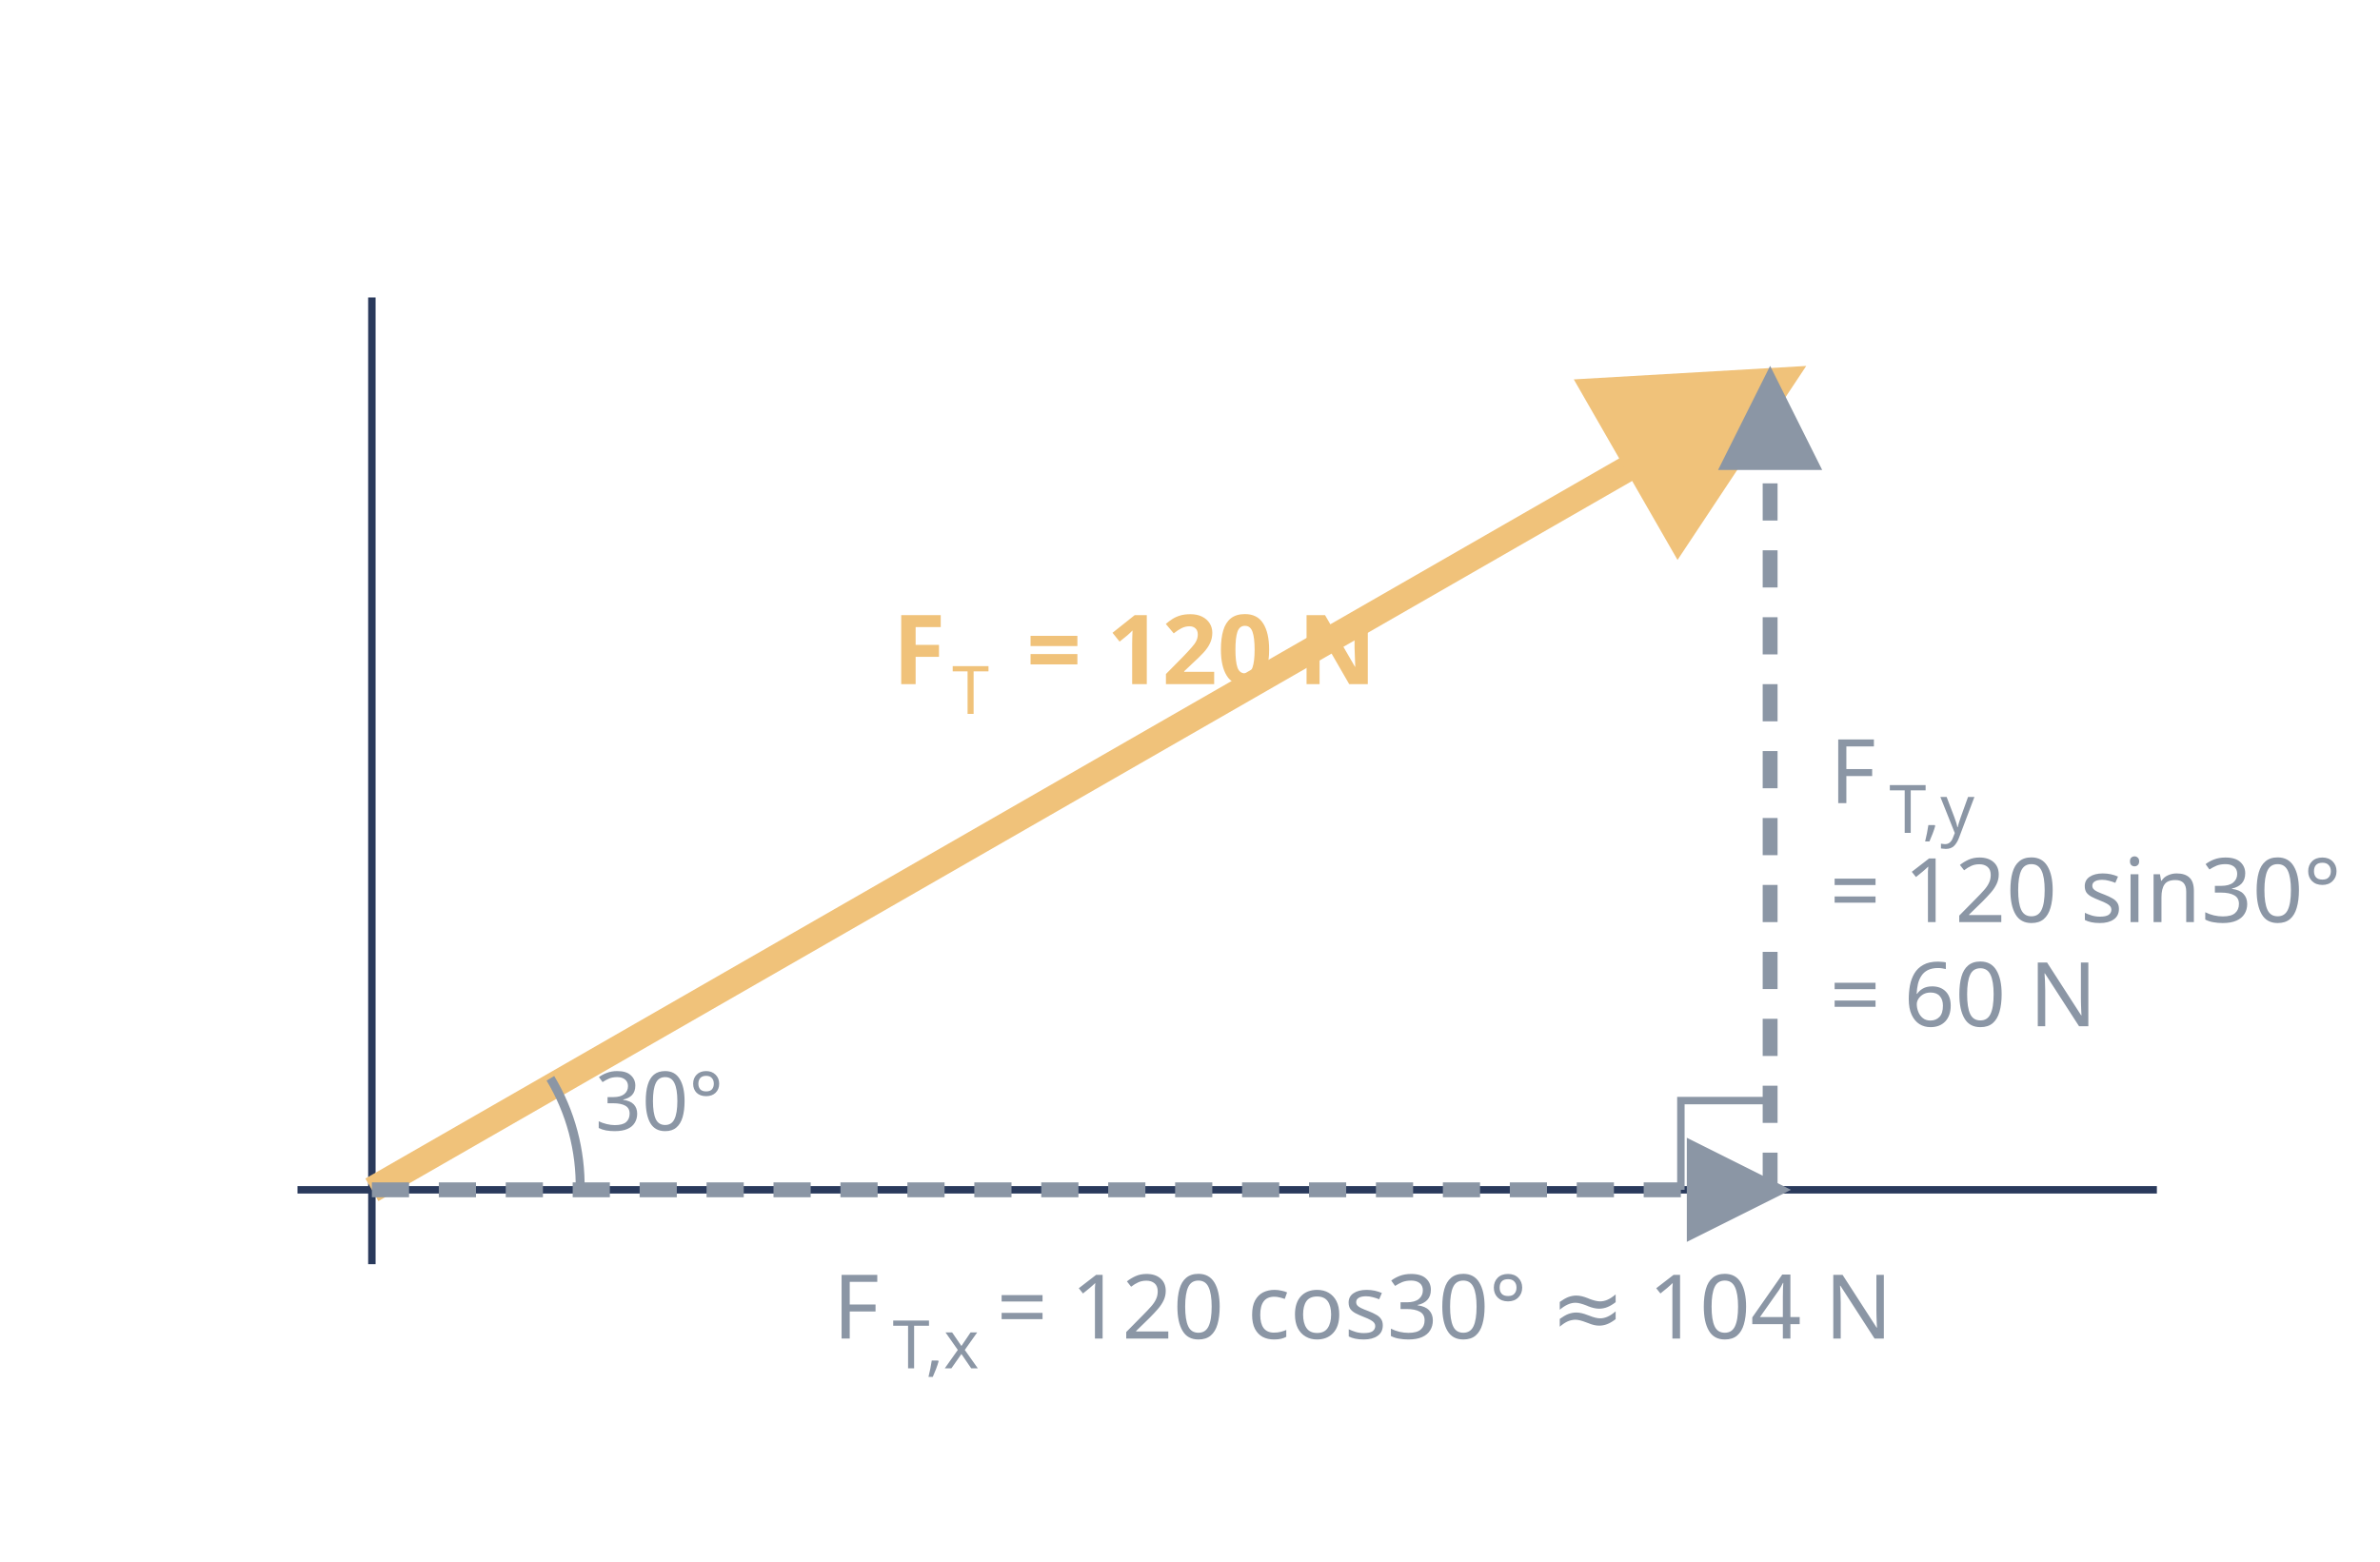
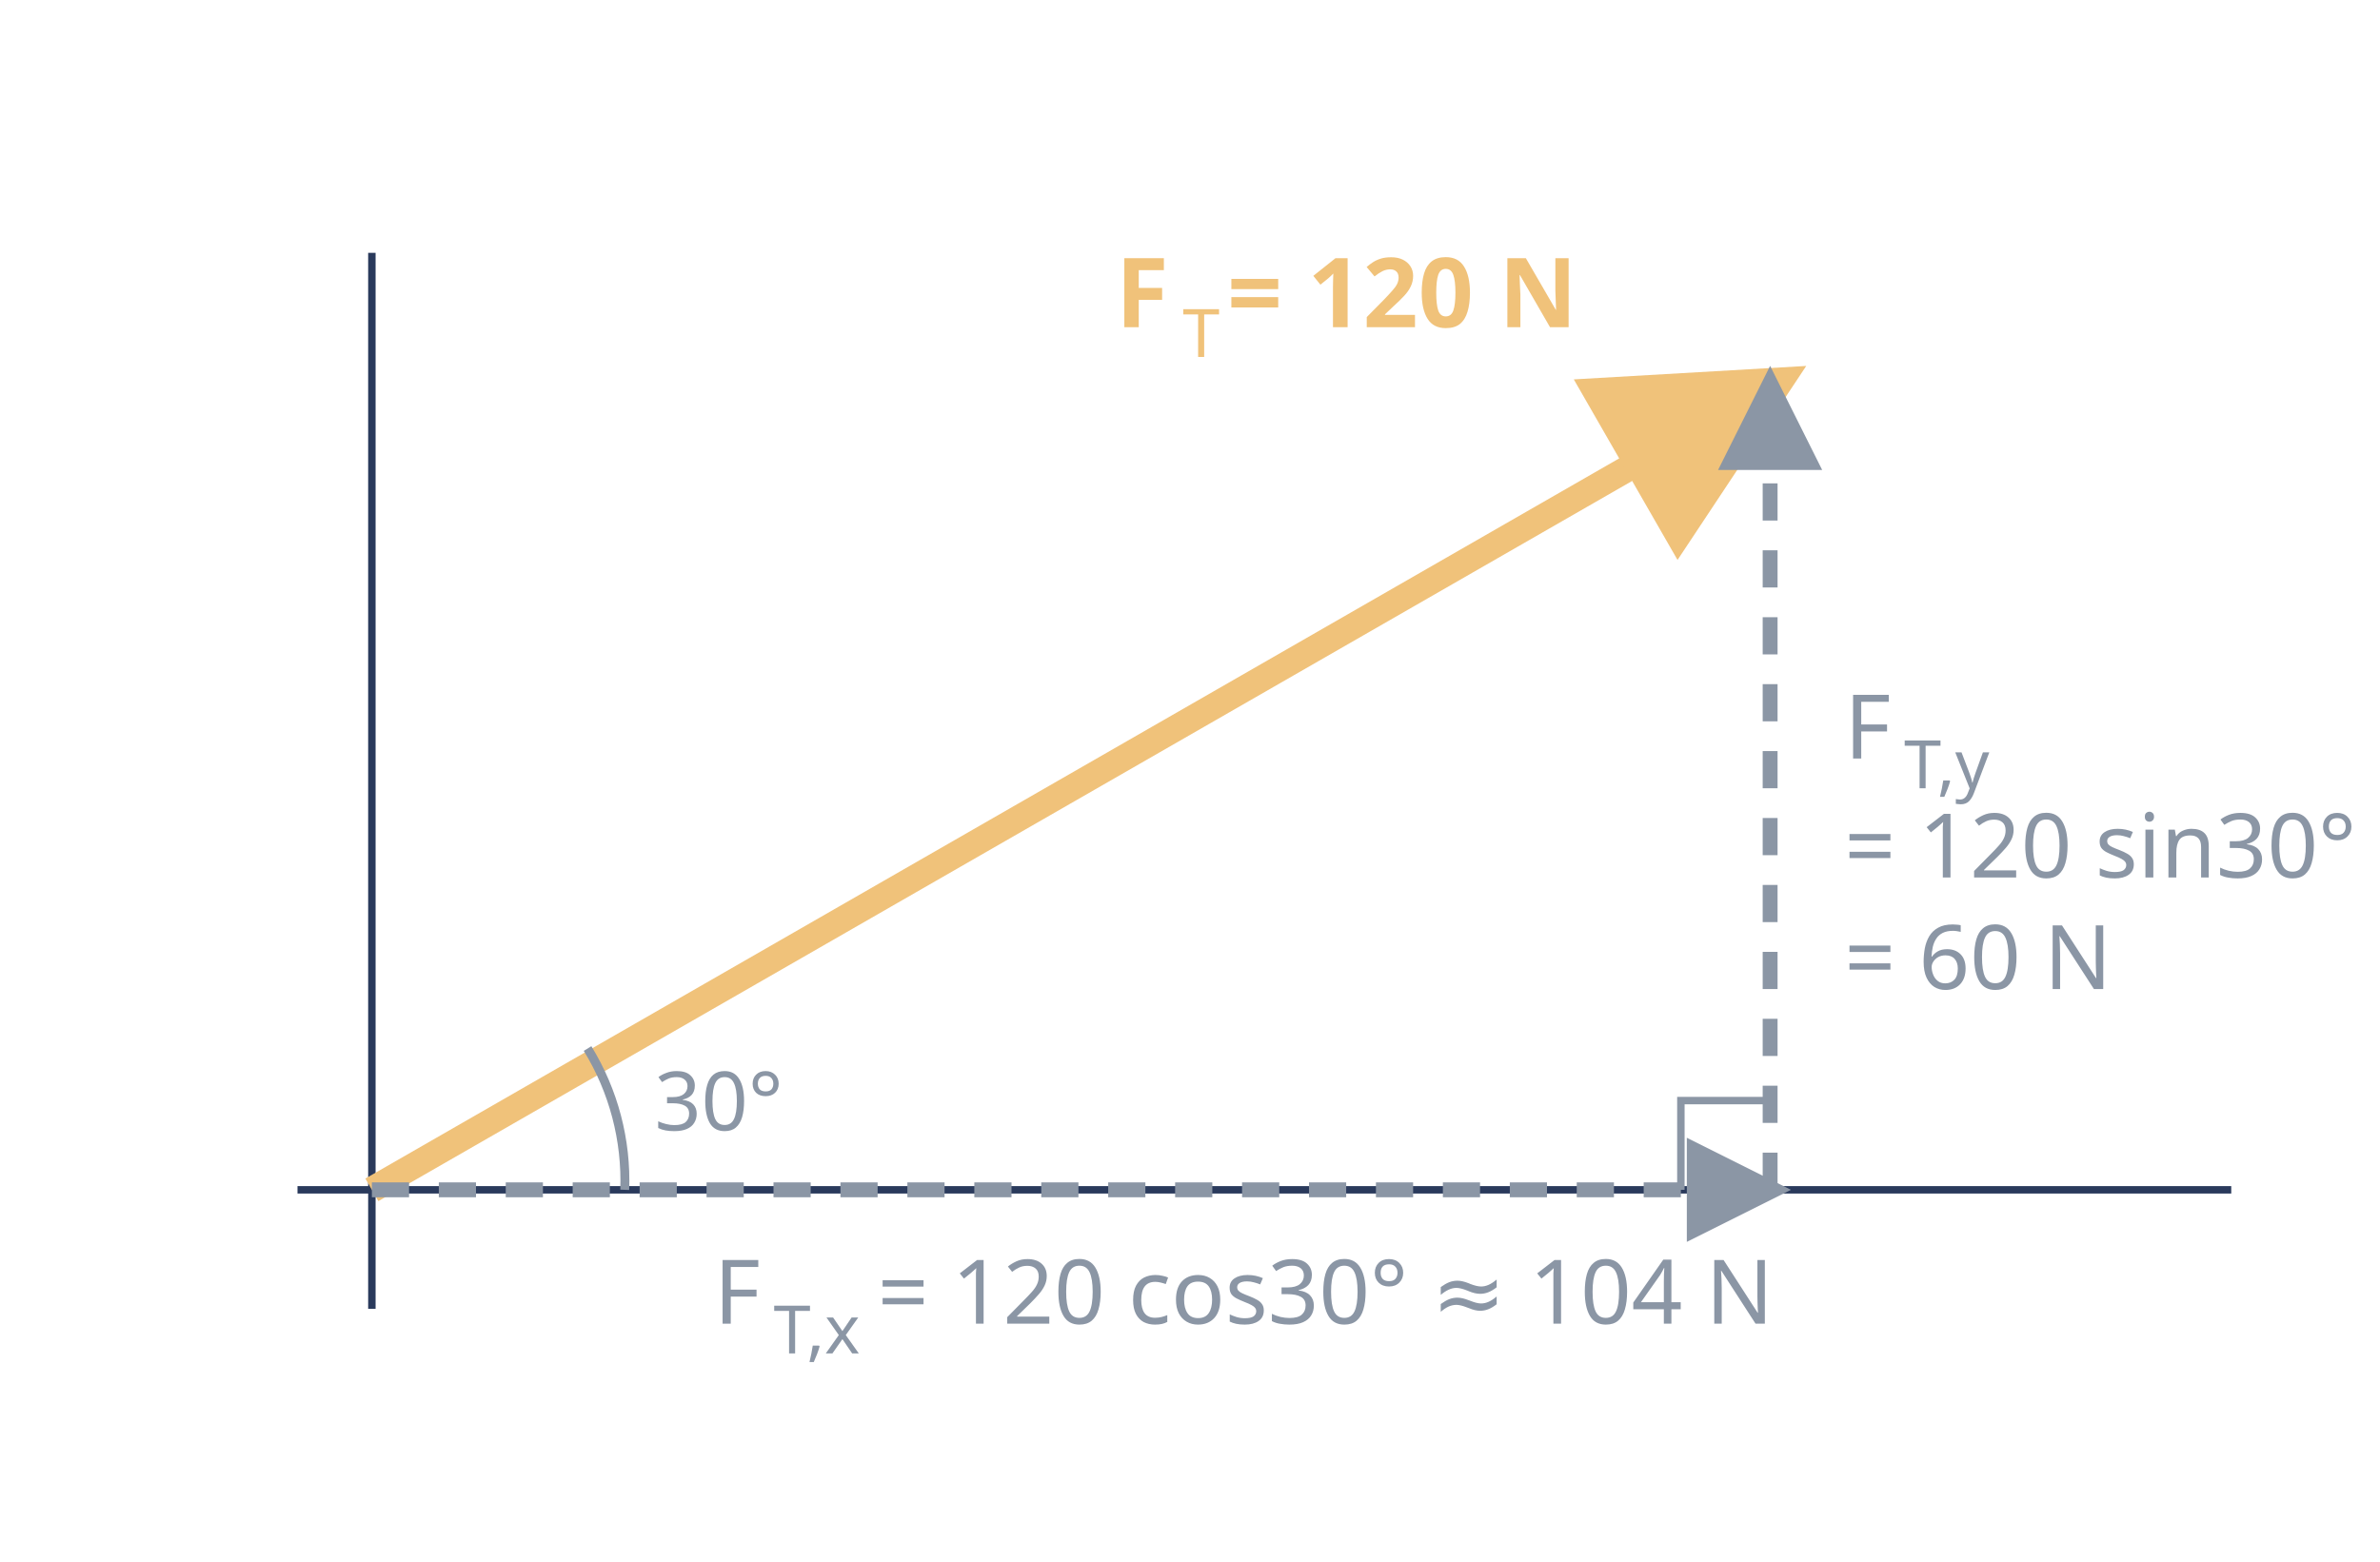
- <svg xmlns="http://www.w3.org/2000/svg" viewBox="0 0 320 210" role="img" aria-label="A 120 newton tension vector at 30 degrees above the horizontal, resolved into a 104 newton horizontal component and a 60 newton vertical component. The vector and its two components form a right triangle.">
+ <svg xmlns="http://www.w3.org/2000/svg" viewBox="0 0 320 210" role="img" aria-label="A 120 newton tension vector at 30 degrees above the horizontal, resolved into a horizontal component of 120 cos 30 degrees which is about 104 newtons, and a vertical component of 120 sin 30 degrees which is 60 newtons. The vector and its two components form a right triangle.">
  <defs>
    <marker id="cr-amber" viewBox="0 0 10 10" refX="8" refY="5" markerWidth="8" markerHeight="8" orient="auto-start-reverse">
      <path d="M0 0 L10 5 L0 10 z" fill="#f0c27a" />
    </marker>
    <marker id="cr-grey" viewBox="0 0 10 10" refX="8" refY="5" markerWidth="7" markerHeight="7" orient="auto-start-reverse">
      <path d="M0 0 L10 5 L0 10 z" fill="#8b96a5" />
    </marker>
  </defs>
-   <line x1="50" y1="170" x2="50" y2="40" stroke="#2a3a5c" stroke-width="1" />
-   <line x1="40" y1="160" x2="290" y2="160" stroke="#2a3a5c" stroke-width="1" />
+   <line x1="50" y1="176" x2="50" y2="34" stroke="#2a3a5c" stroke-width="1" />
+   <line x1="40" y1="160" x2="300" y2="160" stroke="#2a3a5c" stroke-width="1" />
  <line x1="50" y1="160" x2="238" y2="52" stroke="#f0c27a" stroke-width="3.5" marker-end="url(#cr-amber)" />
-   <text x="120" y="92" font-family="system-ui, sans-serif" font-size="13" font-weight="700" fill="#f0c27a">F</text>
-   <text x="128" y="96" font-family="system-ui, sans-serif" font-size="9" fill="#f0c27a">T</text>
-   <text x="138" y="92" font-family="system-ui, sans-serif" font-size="13" font-weight="700" fill="#f0c27a"> = 120 N</text>
+   <text x="150" y="44" font-family="system-ui, sans-serif" font-size="13" font-weight="700" fill="#f0c27a">F</text>
+   <text x="159" y="48" font-family="system-ui, sans-serif" font-size="9" fill="#f0c27a">T</text>
+   <text x="165" y="44" font-family="system-ui, sans-serif" font-size="13" font-weight="700" fill="#f0c27a"> = 120 N</text>
  <line x1="50" y1="160" x2="238" y2="160" stroke="#8b96a5" stroke-width="2" stroke-dasharray="5 4" marker-end="url(#cr-grey)" />
-   <text x="112" y="180" font-family="system-ui, sans-serif" font-size="12" fill="#8b96a5">F</text>
-   <text x="120" y="184" font-family="system-ui, sans-serif" font-size="9" fill="#8b96a5">T,x</text>
-   <text x="134" y="180" font-family="system-ui, sans-serif" font-size="12" fill="#8b96a5"> = 120 cos30° ≈ 104 N</text>
+   <text x="96" y="178" font-family="system-ui, sans-serif" font-size="12" fill="#8b96a5">F</text>
+   <text x="104" y="182" font-family="system-ui, sans-serif" font-size="9" fill="#8b96a5">T,x</text>
+   <text x="118" y="178" font-family="system-ui, sans-serif" font-size="12" fill="#8b96a5"> = 120 cos30° ≈ 104 N</text>
  <line x1="238" y1="160" x2="238" y2="52" stroke="#8b96a5" stroke-width="2" stroke-dasharray="5 4" marker-end="url(#cr-grey)" />
-   <text x="246" y="108" font-family="system-ui, sans-serif" font-size="12" fill="#8b96a5">F</text>
-   <text x="254" y="112" font-family="system-ui, sans-serif" font-size="9" fill="#8b96a5">T,y</text>
-   <text x="246" y="124" font-family="system-ui, sans-serif" font-size="12" fill="#8b96a5">= 120 sin30°</text>
-   <text x="246" y="138" font-family="system-ui, sans-serif" font-size="12" fill="#8b96a5">= 60 N</text>
+   <text x="248" y="102" font-family="system-ui, sans-serif" font-size="12" fill="#8b96a5">F</text>
+   <text x="256" y="106" font-family="system-ui, sans-serif" font-size="9" fill="#8b96a5">T,y</text>
+   <text x="248" y="118" font-family="system-ui, sans-serif" font-size="12" fill="#8b96a5"> = 120 sin30°</text>
+   <text x="248" y="133" font-family="system-ui, sans-serif" font-size="12" fill="#8b96a5">= 60 N</text>
  <path d="M226 160 L226 148 L238 148" fill="none" stroke="#8b96a5" stroke-width="1" />
-   <path d="M78 160 A 28 28 0 0 0 74 145" fill="none" stroke="#8b96a5" stroke-width="1.2" />
-   <text x="80" y="152" font-family="system-ui, sans-serif" font-size="11" fill="#8b96a5">30°</text>
+   <path d="M84 160 A 34 34 0 0 0 79 141" fill="none" stroke="#8b96a5" stroke-width="1.2" />
+   <text x="88" y="152" font-family="system-ui, sans-serif" font-size="11" fill="#8b96a5">30°</text>
</svg>
